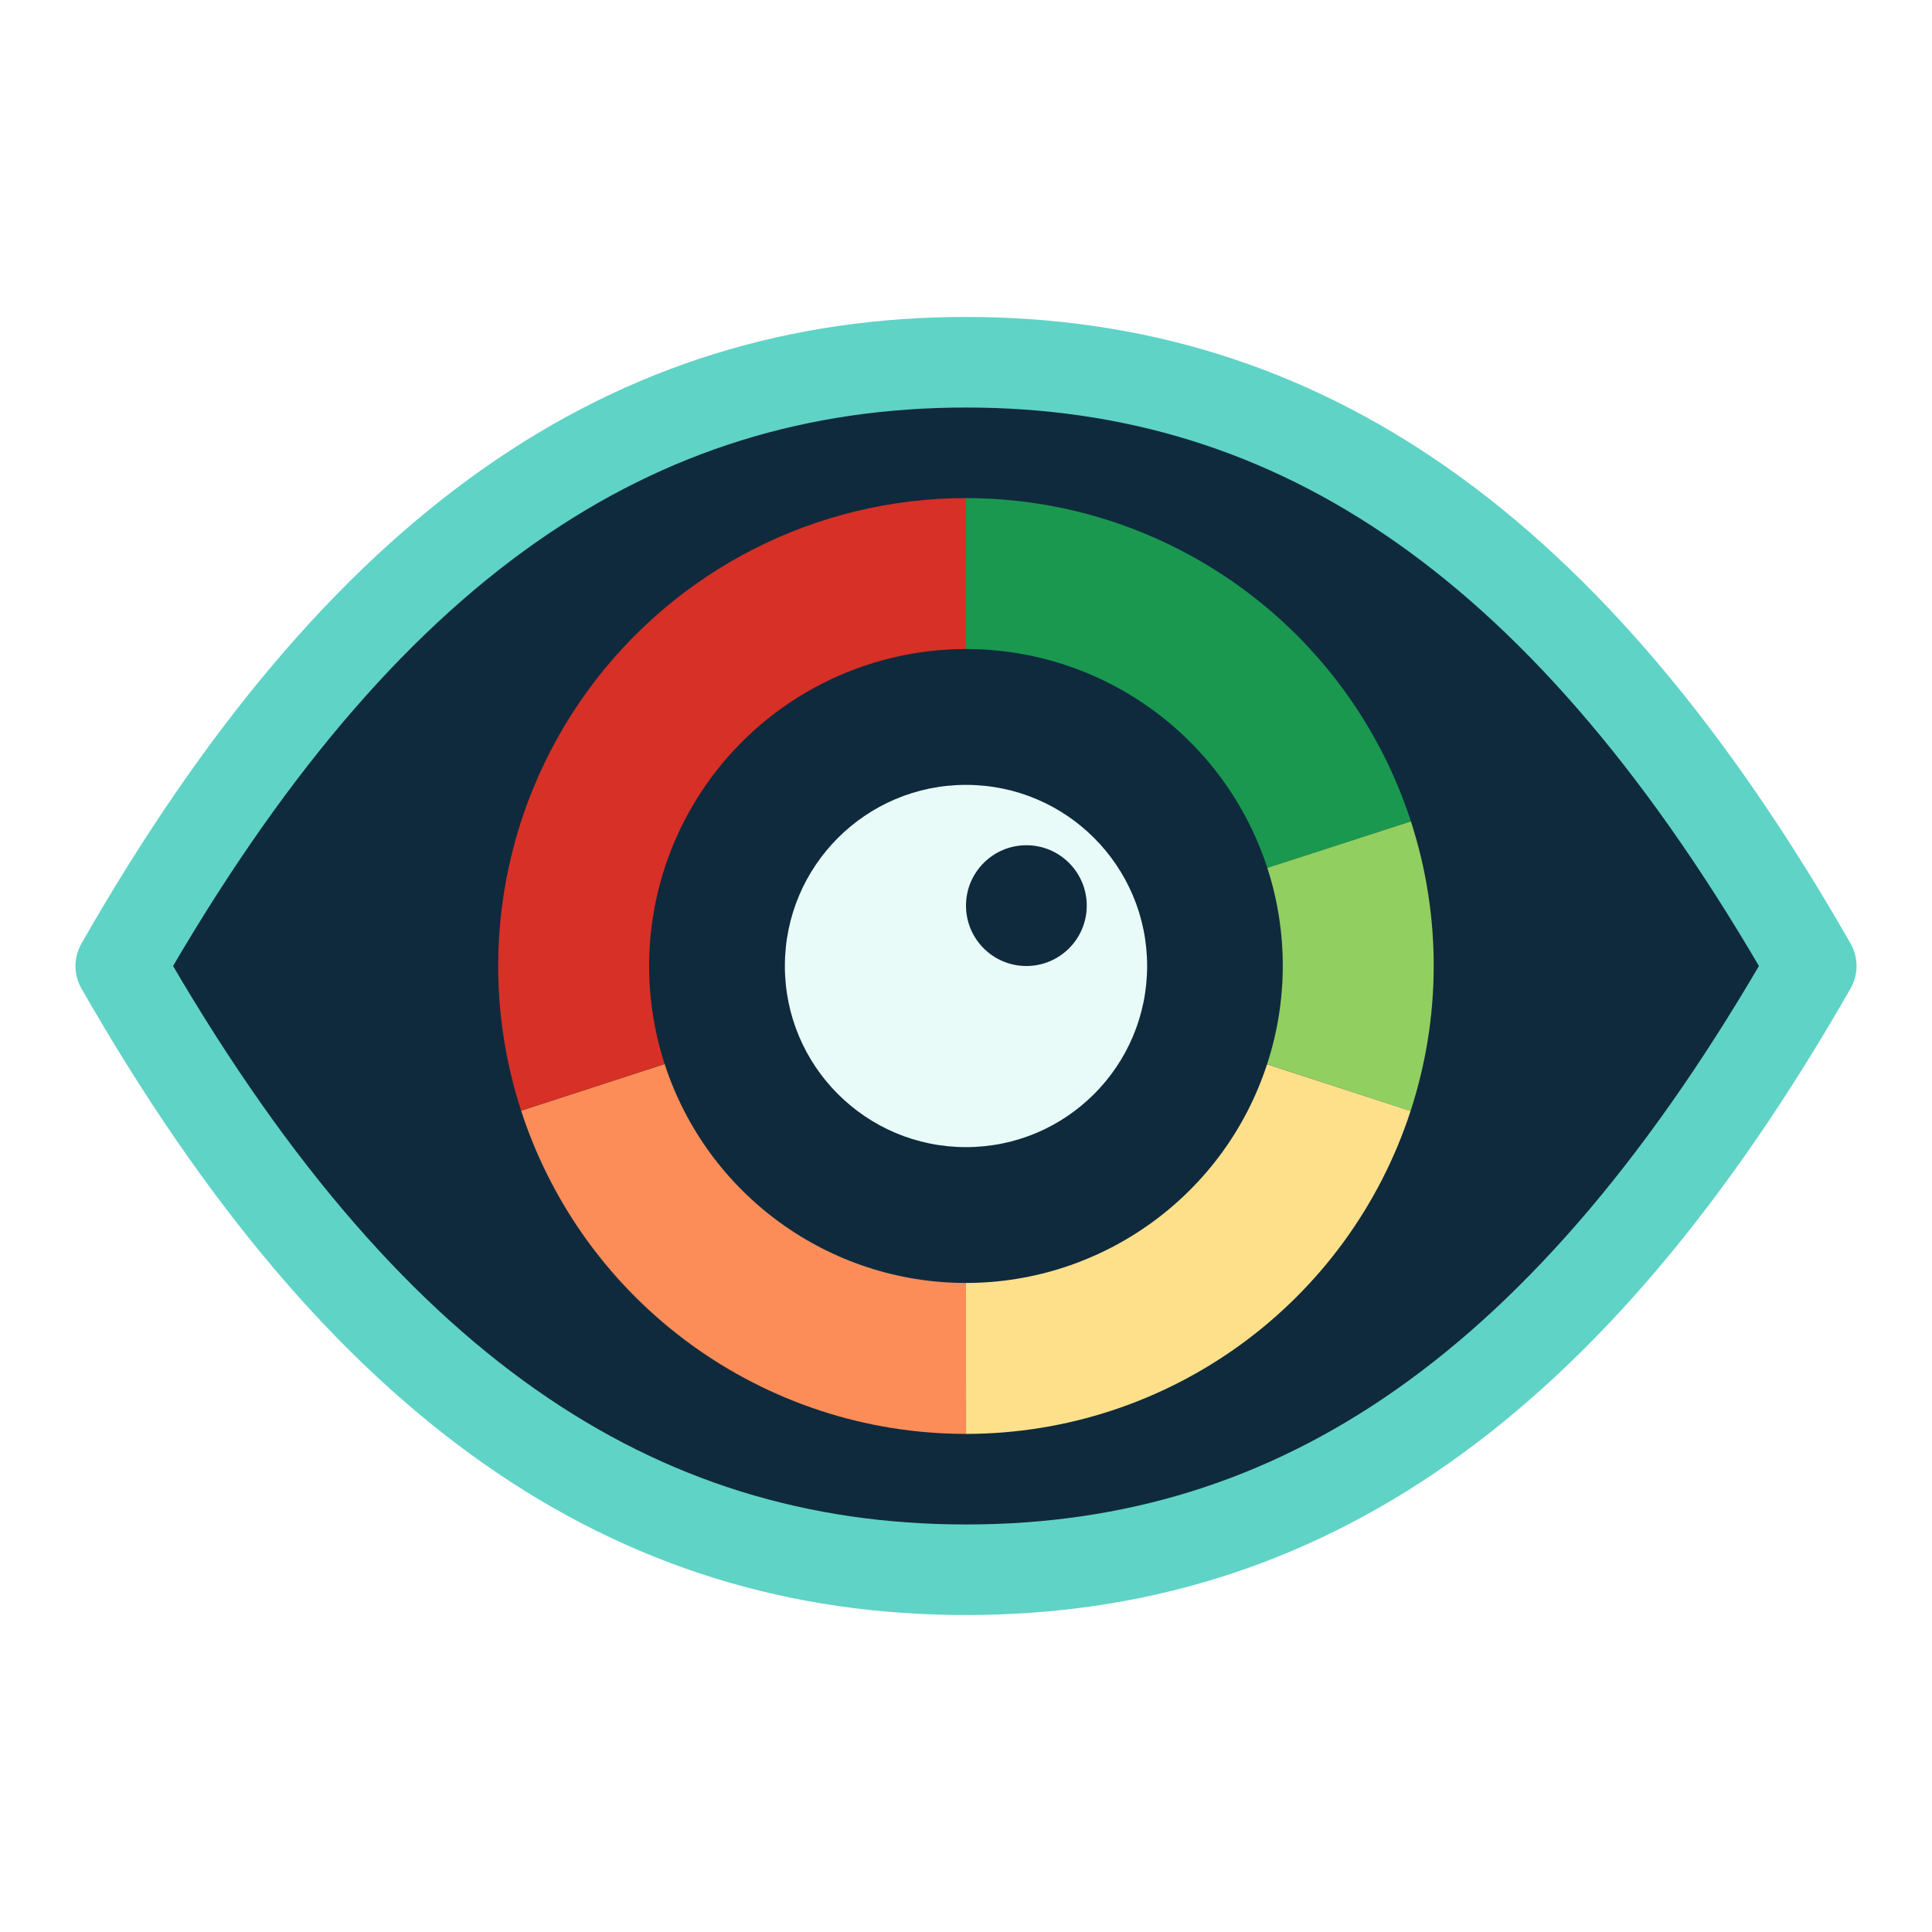
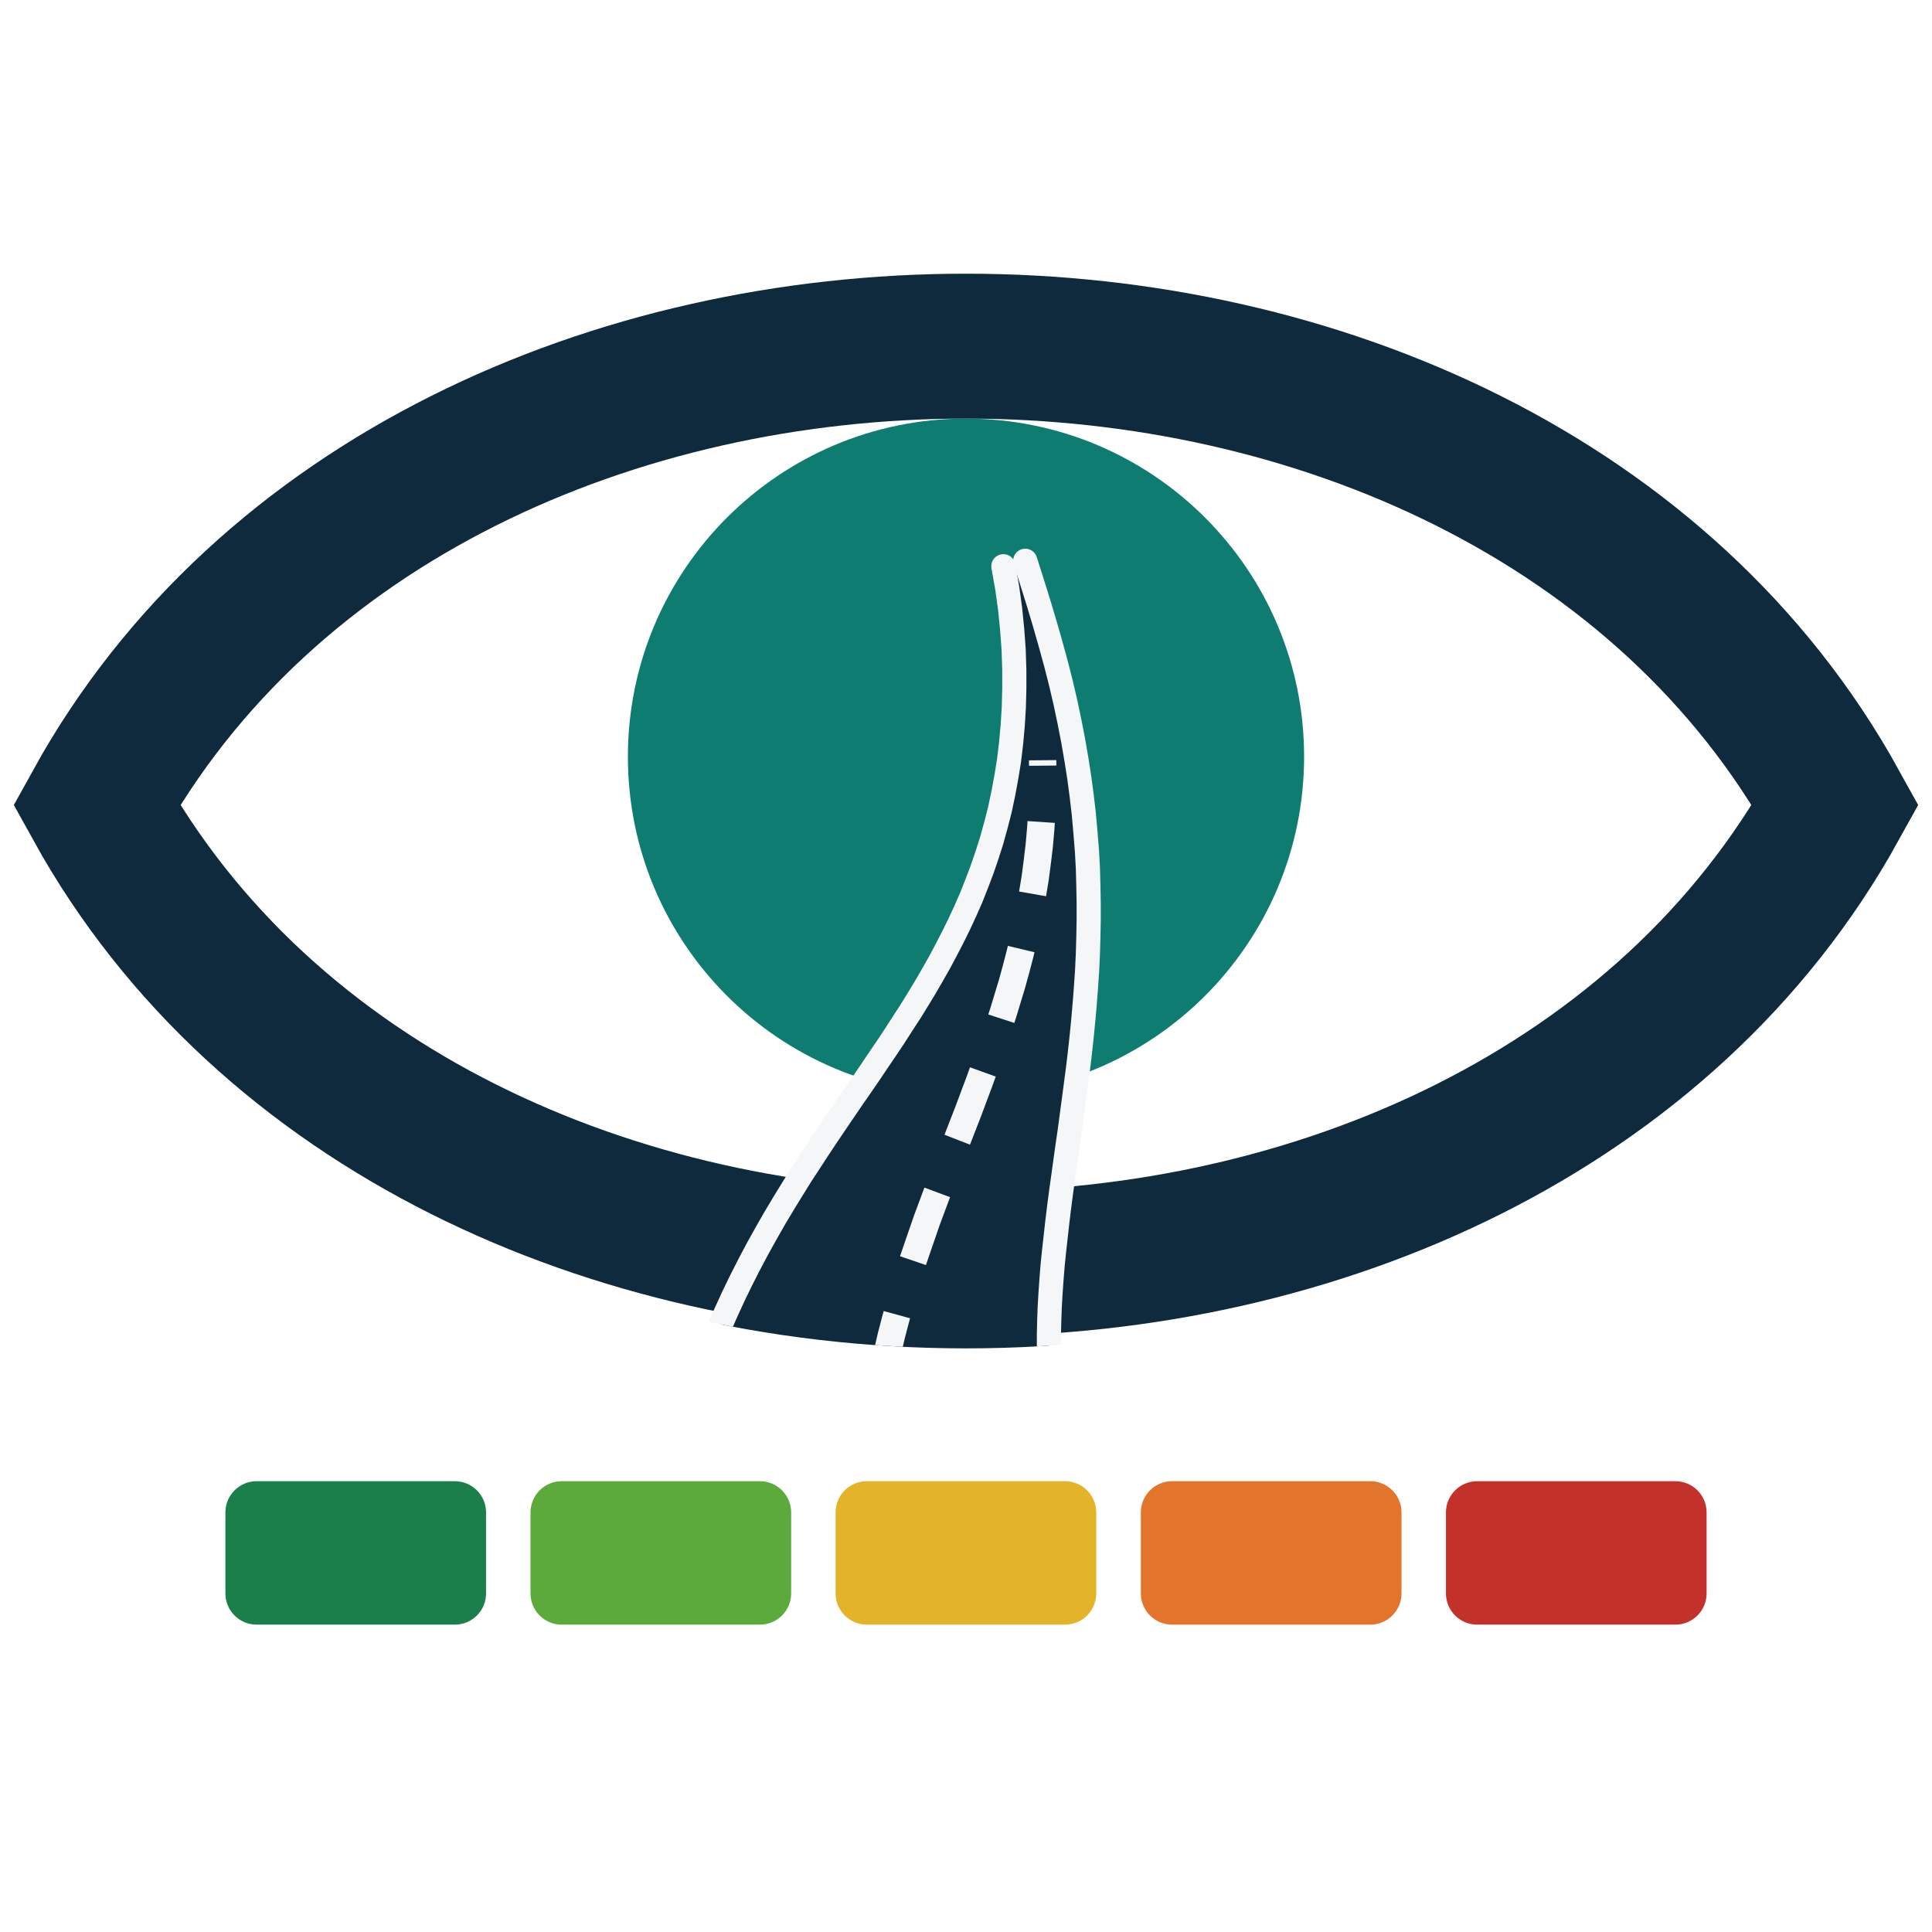
- <svg xmlns="http://www.w3.org/2000/svg" viewBox="0 0 64 64" fill="none">
-   <path d="M4 32C12 18 21 12 32 12s20 6 28 20c-8 14-17 20-28 20S12 46 4 32Z" fill="#0f2a3d" stroke="#5fd3c6" stroke-width="3" stroke-linejoin="round" />
-   <g stroke-width="5" fill="none">
-     <path d="M32 19a13 13 0 0 1 12.36 8.98" stroke="#1a9850" />
-     <path d="M44.36 27.98a13 13 0 0 1-0.01 8.05" stroke="#91cf60" />
-     <path d="M44.35 36.03A13 13 0 0 1 32 45" stroke="#fee08b" />
-     <path d="M32 45a13 13 0 0 1-12.36-8.98" stroke="#fc8d59" />
-     <path d="M19.64 36.02A13 13 0 0 1 32 19" stroke="#d73027" />
+ <svg xmlns="http://www.w3.org/2000/svg" viewBox="0 -10 120 120" role="img" aria-label="ARGUS">
+   <style>.lid{stroke:#0f2a3d}.iris{fill:#0e7c70}@media (prefers-color-scheme:dark){.lid{stroke:#f4f6f7}.iris{fill:#1a9c8c}}</style>
+   <defs>
+     <clipPath id="eye">
+       <path d="M0.5 40C22 -5 98 -5 119.5 40C98 85 22 85 0.5 40Z" />
+     </clipPath>
+   </defs>
+   <circle cx="60" cy="37" r="21" class="iris" />
+   <path d="M6 40C27 2 93 2 114 40C93 78 27 78 6 40Z" fill="none" class="lid" stroke-width="9" stroke-linejoin="miter" stroke-miterlimit="8" />
+   <g clip-path="url(#eye)">
+     <path d="M66.70 84.15L66.47 83.21 66.26 82.43 66.07 81.64 65.90 80.87 65.74 80.09 65.61 79.31 65.49 78.52 65.39 77.73 65.31 76.94 65.24 76.14 65.19 75.34 65.16 74.52 65.15 73.70 65.15 72.87 65.17 72.04 65.20 71.19 65.25 70.33 65.31 69.47 65.38 68.59 65.47 67.71 65.57 66.82 65.67 65.92 65.78 65.01 65.90 64.09 66.03 63.16 66.16 62.22 66.29 61.28 66.43 60.33 66.56 59.36 66.69 58.39 66.82 57.41 66.95 56.42 67.07 55.43 67.18 54.42 67.28 53.41 67.37 52.39 67.45 51.36 67.52 50.32 67.57 49.27 67.60 48.22 67.62 47.15 67.62 46.08 67.60 45.00 67.57 43.91 67.51 42.82 67.42 41.71 67.32 40.59 67.19 39.46 67.04 38.33 66.86 37.18 66.66 36.02 66.43 34.84 66.18 33.65 65.90 32.45 65.59 31.23 65.25 29.99 64.89 28.73 64.51 27.46 64.10 26.15 63.68 24.83L62.32 25.17 62.56 26.52 62.74 27.83 62.87 29.12 62.96 30.37 63.00 31.60 63.00 32.79 62.97 33.95 62.90 35.08 62.80 36.18 62.67 37.26 62.50 38.30 62.31 39.32 62.10 40.31 61.85 41.28 61.59 42.22 61.30 43.13 60.99 44.03 60.66 44.90 60.32 45.76 59.95 46.60 59.57 47.42 59.17 48.23 58.76 49.02 58.34 49.81 57.90 50.58 57.46 51.34 57.00 52.10 56.53 52.86 56.04 53.61 55.56 54.36 55.06 55.11 54.55 55.86 54.04 56.62 53.52 57.38 52.99 58.14 52.46 58.92 51.93 59.70 51.39 60.50 50.85 61.31 50.31 62.14 49.76 62.98 49.22 63.85 48.68 64.73 48.14 65.63 47.61 66.56 47.08 67.51 46.56 68.49 46.05 69.49 45.55 70.52 45.06 71.59 44.59 72.68 44.13 73.81 43.70 74.97 43.28 76.16 42.88 77.38 42.51 78.64 42.16 79.93 41.84 81.25 41.56 82.61 41.30 83.85Z" fill="#0f2a3d" />
+     <path d="M66.70 84.15L66.47 83.21 66.26 82.43 66.07 81.64 65.90 80.87 65.74 80.09 65.61 79.31 65.49 78.52 65.39 77.73 65.31 76.94 65.24 76.14 65.19 75.34 65.16 74.52 65.15 73.70 65.15 72.87 65.17 72.04 65.20 71.19 65.25 70.33 65.31 69.47 65.38 68.59 65.47 67.71 65.57 66.82 65.67 65.92 65.78 65.01 65.90 64.09 66.03 63.16 66.16 62.22 66.29 61.28 66.43 60.33 66.56 59.36 66.69 58.39 66.82 57.41 66.95 56.42 67.07 55.43 67.18 54.42 67.28 53.41 67.37 52.39 67.45 51.36 67.52 50.32 67.57 49.27 67.60 48.22 67.62 47.15 67.62 46.08 67.60 45.00 67.57 43.91 67.51 42.82 67.42 41.71 67.32 40.59 67.19 39.46 67.04 38.33 66.86 37.18 66.66 36.02 66.43 34.84 66.18 33.65 65.90 32.45 65.59 31.23 65.25 29.99 64.89 28.73 64.51 27.46 64.10 26.15 63.68 24.83" fill="none" stroke="#f4f6f7" stroke-width="1.5" stroke-linecap="round" />
+     <path d="M41.30 83.85L41.56 82.61 41.84 81.25 42.16 79.93 42.51 78.64 42.88 77.38 43.28 76.16 43.70 74.97 44.13 73.81 44.59 72.68 45.06 71.59 45.55 70.52 46.05 69.49 46.56 68.49 47.08 67.51 47.61 66.56 48.14 65.63 48.68 64.73 49.22 63.85 49.76 62.98 50.31 62.14 50.85 61.31 51.39 60.50 51.93 59.70 52.46 58.92 52.99 58.14 53.52 57.38 54.04 56.62 54.55 55.86 55.06 55.11 55.56 54.36 56.04 53.61 56.53 52.86 57.00 52.10 57.46 51.34 57.90 50.58 58.34 49.81 58.76 49.02 59.17 48.23 59.57 47.42 59.95 46.60 60.32 45.76 60.66 44.90 60.99 44.03 61.30 43.13 61.59 42.22 61.85 41.28 62.10 40.31 62.31 39.32 62.50 38.30 62.67 37.26 62.80 36.18 62.90 35.08 62.97 33.95 63.00 32.79 63.00 31.60 62.96 30.37 62.87 29.12 62.74 27.83 62.56 26.52 62.32 25.17" fill="none" stroke="#f4f6f7" stroke-width="1.5" stroke-linecap="round" />
+     <path d="M54.00 84.00L54.01 82.91 54.05 81.84 54.12 80.79 54.20 79.75 54.31 78.73 54.44 77.73 54.59 76.74 54.76 75.77 54.95 74.81 55.15 73.87 55.37 72.93 55.61 72.01 55.86 71.10 56.12 70.19 56.39 69.30 56.67 68.41 56.97 67.53 57.27 66.66 57.57 65.79 57.89 64.93 58.21 64.07 58.53 63.21 58.86 62.36 59.18 61.50 59.51 60.65 59.84 59.80 60.17 58.95 60.49 58.09 60.81 57.24 61.12 56.38 61.43 55.51 61.74 54.64 62.03 53.77 62.32 52.88 62.59 51.99 62.86 51.10 63.11 50.19 63.35 49.27 63.57 48.35 63.78 47.41 63.97 46.46 64.14 45.49 64.30 44.52 64.43 43.52 64.55 42.52 64.64 41.49 64.71 40.45 64.75 39.39 64.77 38.31 64.76 37.22" fill="none" stroke="#f4f6f7" stroke-width="1.7" stroke-dasharray="4.5 3.5" />
  </g>
-   <circle cx="32" cy="32" r="6" fill="#e8fbf8" />
-   <circle cx="34" cy="30" r="2" fill="#0f2a3d" />
+   <rect x="14.00" y="82.00" width="16.19" height="8.91" rx="1.94" fill="#1a7f4b" />
+   <rect x="32.95" y="82.00" width="16.19" height="8.91" rx="1.94" fill="#5daa3c" />
+   <rect x="51.90" y="82.00" width="16.19" height="8.91" rx="1.94" fill="#e3b32a" />
+   <rect x="70.86" y="82.00" width="16.19" height="8.91" rx="1.94" fill="#e2742b" />
+   <rect x="89.81" y="82.00" width="16.19" height="8.91" rx="1.94" fill="#c2312a" />
</svg>
